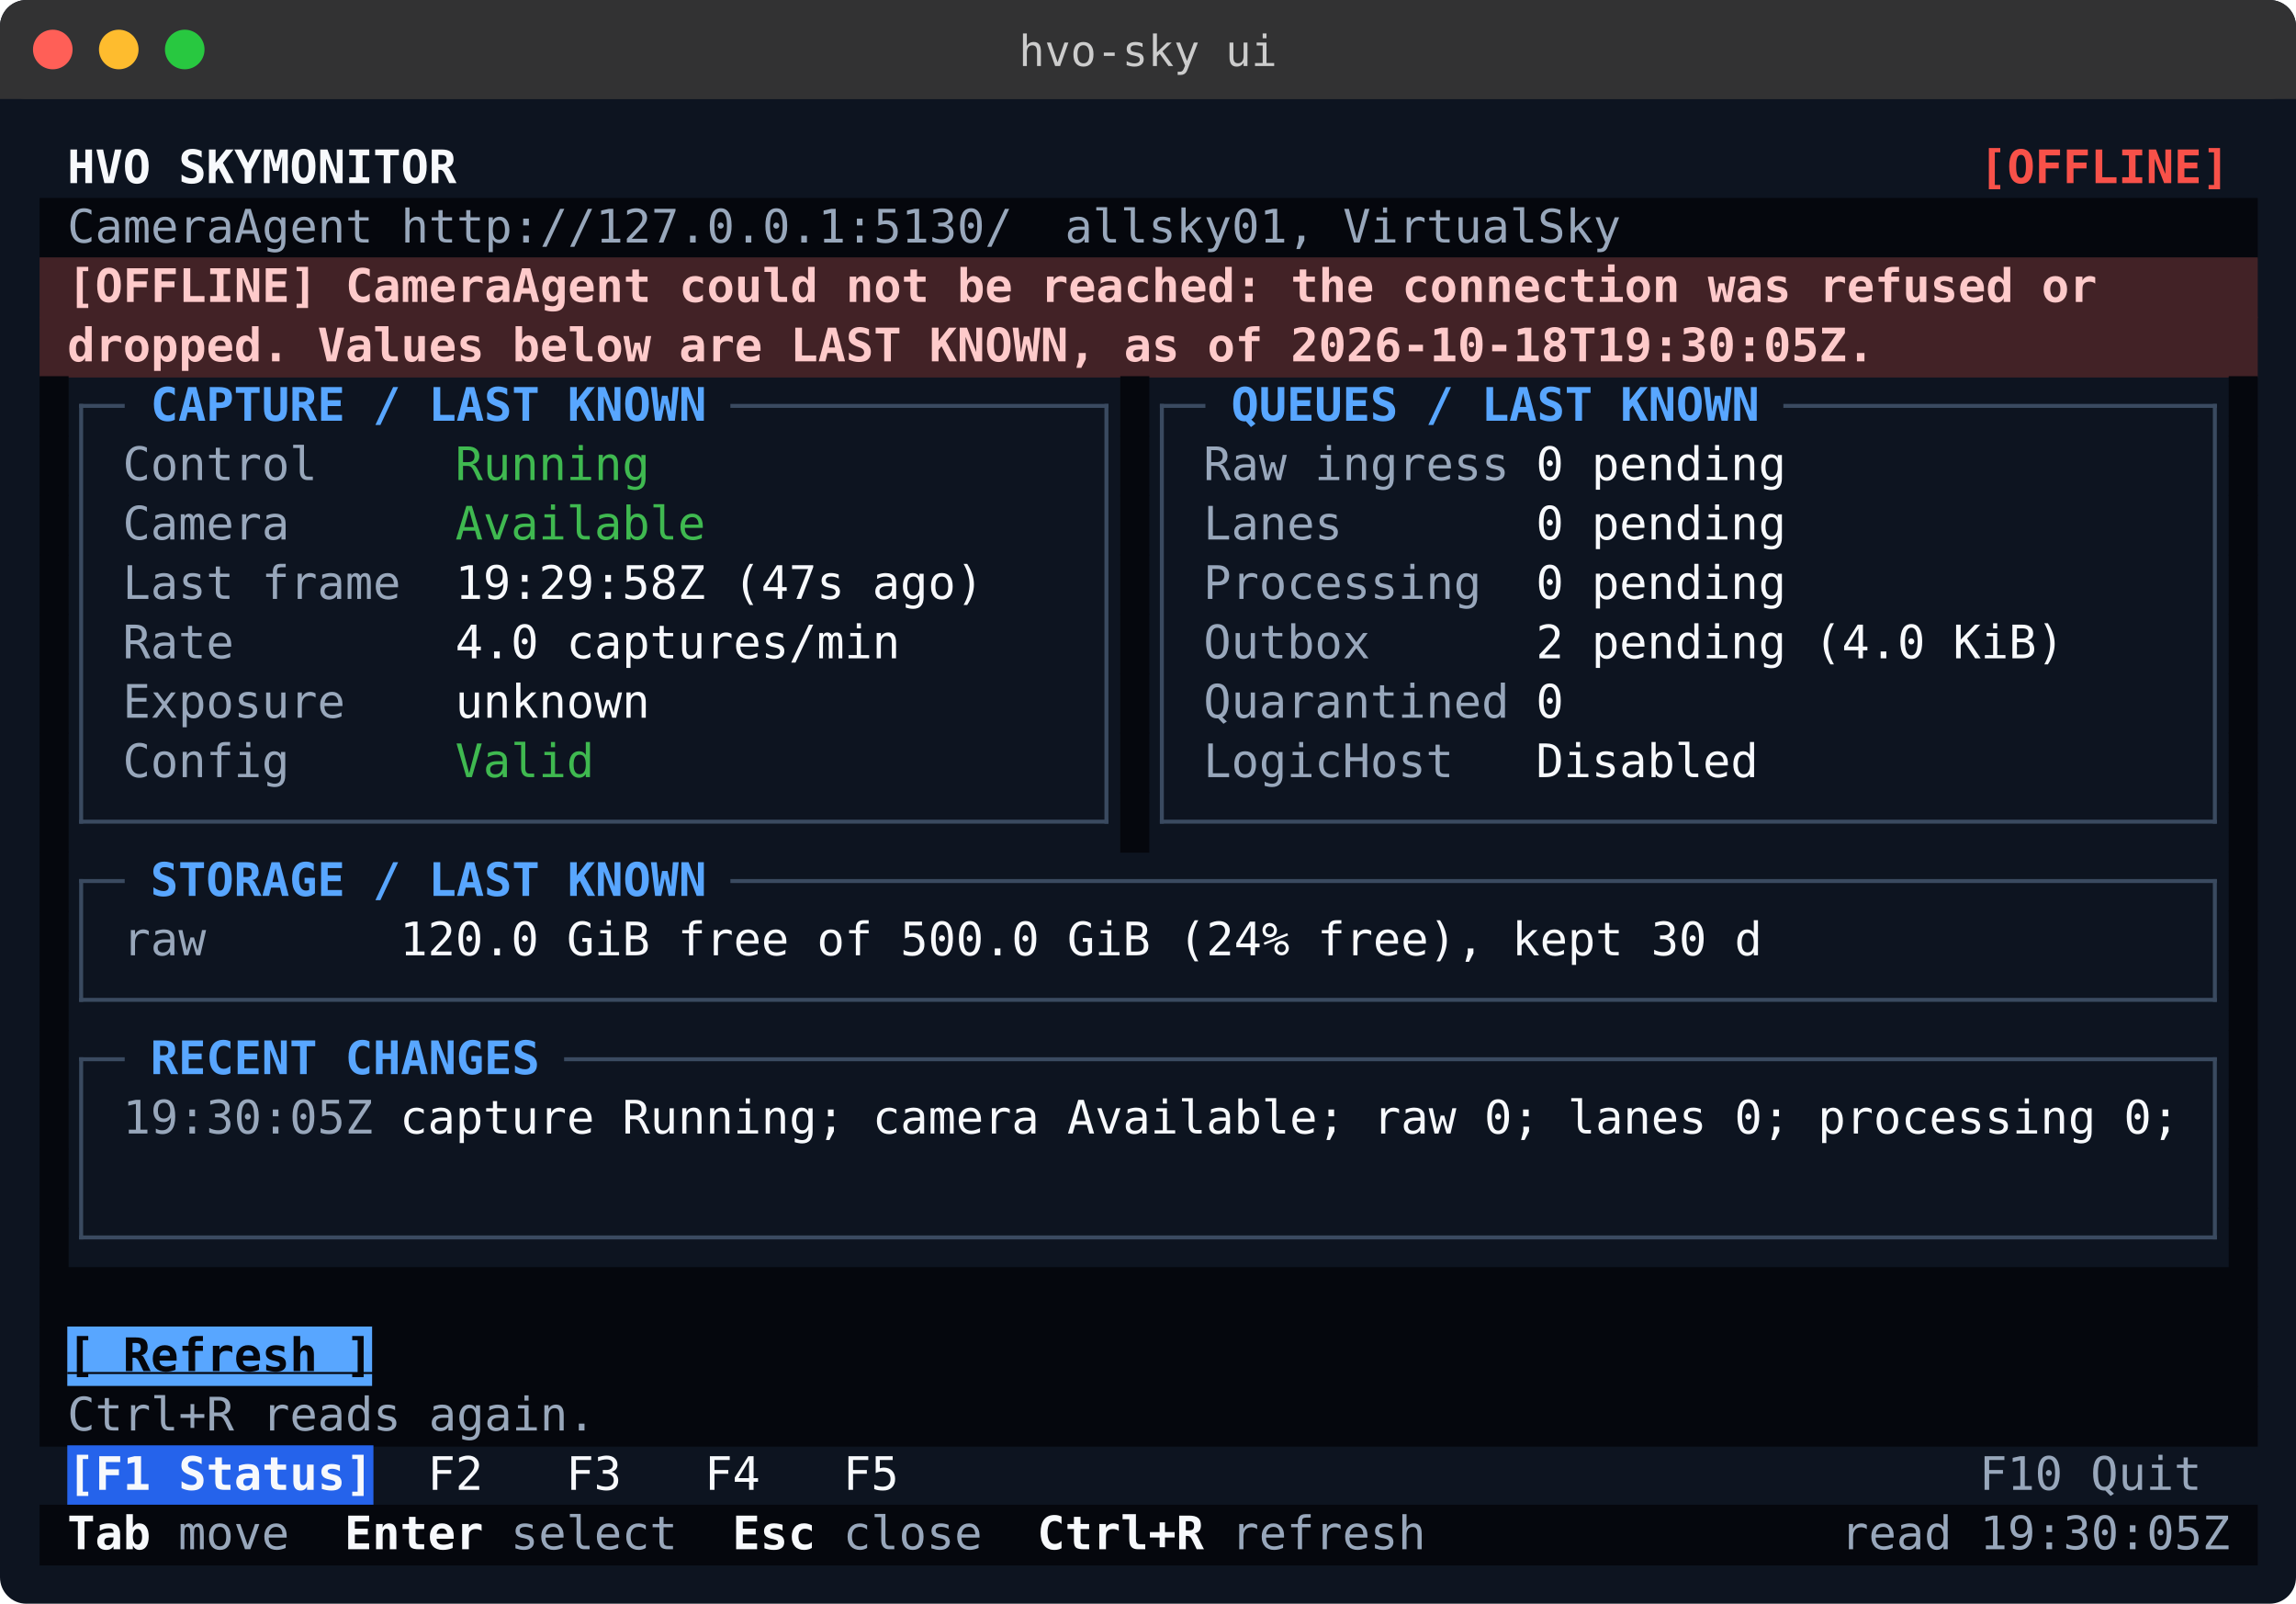
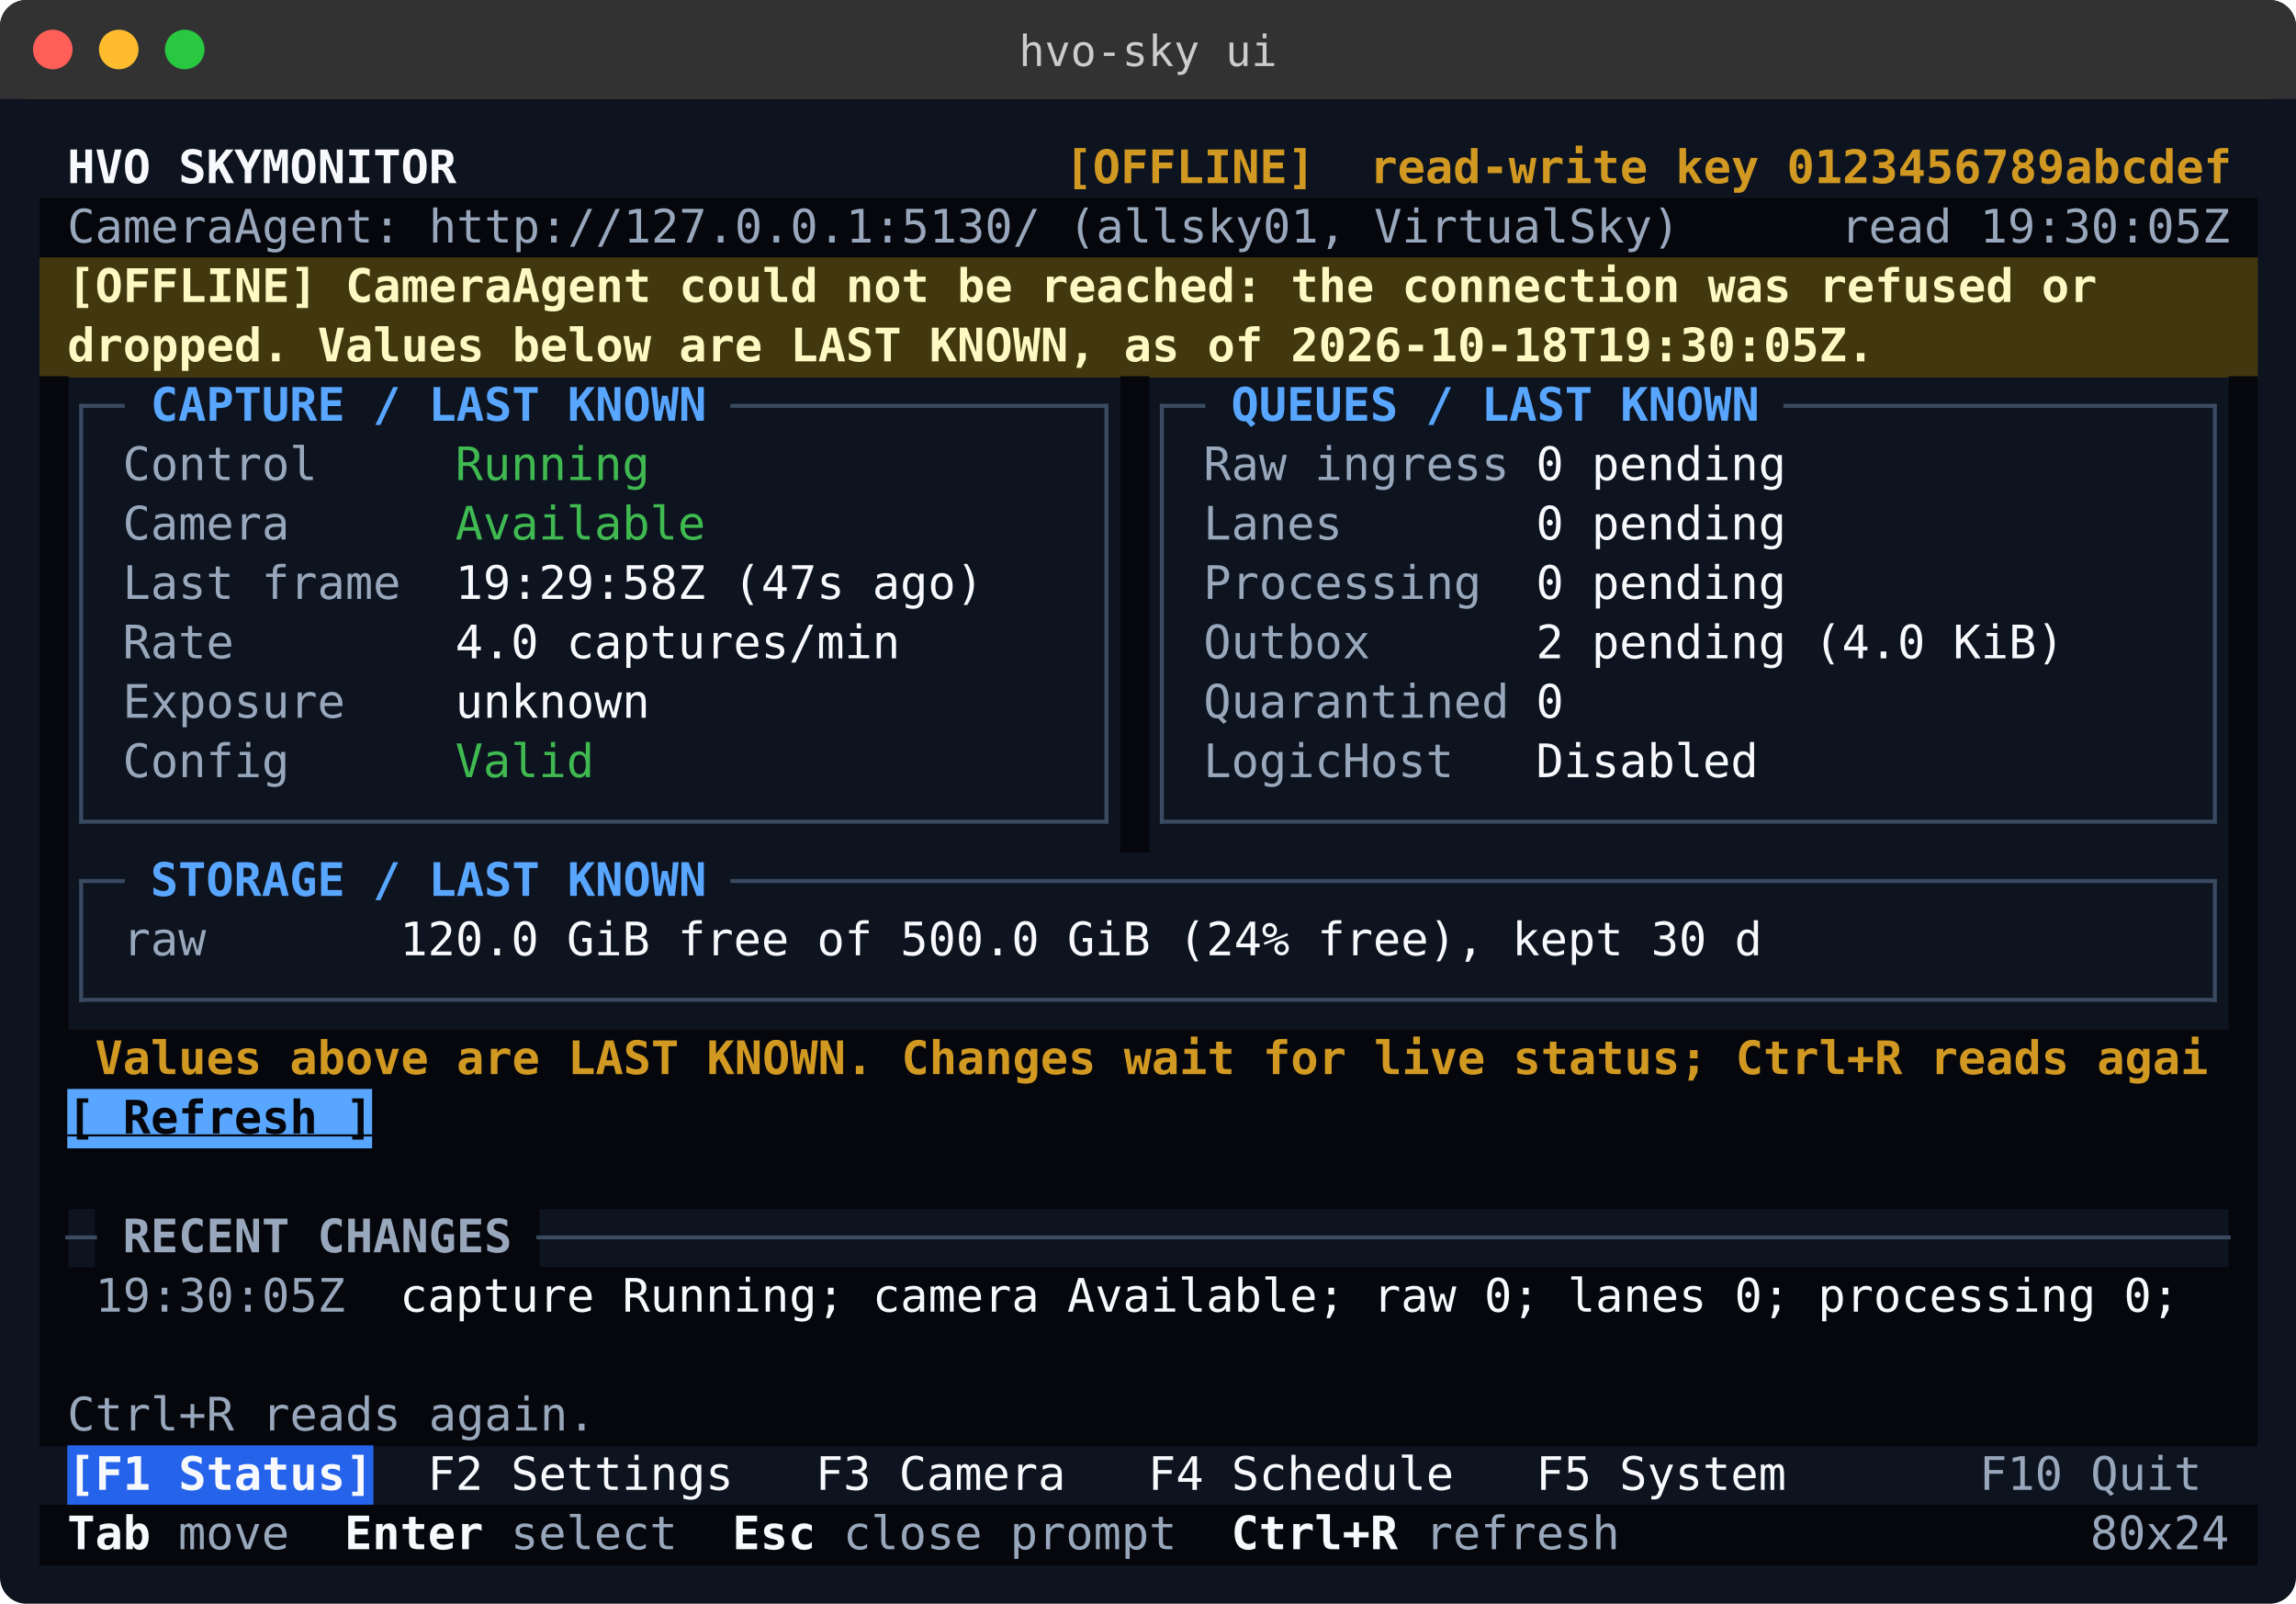
<svg xmlns="http://www.w3.org/2000/svg" width="696" height="486" viewBox="0 0 696.00 486.00" role="img" aria-label="hvo-sky ui">
  <g font-family="ui-monospace, SFMono-Regular, 'Cascadia Mono', 'DejaVu Sans Mono', Menlo, Consolas, 'Liberation Mono', monospace" font-size="14" xml:space="preserve" style="white-space: pre">
    <rect x="0" y="0" width="696.00" height="486.00" rx="8" fill="#0d1420" />
    <rect x="0" y="0" width="696.00" height="30" rx="8" fill="#323233" />
    <rect x="0" y="22" width="696.00" height="8" fill="#323233" />
    <circle cx="16" cy="15.0" r="6" fill="#ff5f57" />
    <circle cx="36" cy="15.0" r="6" fill="#febc2e" />
    <circle cx="56" cy="15.0" r="6" fill="#28c840" />
    <text x="348.00" y="20.0" fill="#cccccc" text-anchor="middle" font-size="13">hvo-sky ui</text>
    <rect x="12.00" y="60" width="672.40" height="18.4" fill="#05070d" />
-     <rect x="12.00" y="78" width="672.40" height="18.4" fill="#422226" />
-     <rect x="12.00" y="96" width="672.40" height="18.4" fill="#422226" />
+     <rect x="12.00" y="78" width="672.40" height="18.4" fill="#42380f" />
+     <rect x="12.00" y="96" width="672.40" height="18.4" fill="#42380f" />
    <rect x="12.00" y="114" width="8.80" height="18.4" fill="#05070d" />
    <rect x="339.60" y="114" width="8.80" height="18.4" fill="#05070d" />
    <rect x="675.60" y="114" width="8.80" height="18.4" fill="#05070d" />
    <rect x="12.00" y="132" width="8.80" height="18.4" fill="#05070d" />
    <rect x="339.60" y="132" width="8.80" height="18.4" fill="#05070d" />
    <rect x="675.60" y="132" width="8.80" height="18.4" fill="#05070d" />
    <rect x="12.00" y="150" width="8.80" height="18.4" fill="#05070d" />
    <rect x="339.60" y="150" width="8.80" height="18.4" fill="#05070d" />
    <rect x="675.60" y="150" width="8.80" height="18.4" fill="#05070d" />
    <rect x="12.00" y="168" width="8.80" height="18.4" fill="#05070d" />
    <rect x="339.60" y="168" width="8.80" height="18.4" fill="#05070d" />
    <rect x="675.60" y="168" width="8.80" height="18.4" fill="#05070d" />
    <rect x="12.00" y="186" width="8.80" height="18.4" fill="#05070d" />
    <rect x="339.60" y="186" width="8.80" height="18.4" fill="#05070d" />
    <rect x="675.60" y="186" width="8.80" height="18.4" fill="#05070d" />
    <rect x="12.00" y="204" width="8.80" height="18.4" fill="#05070d" />
    <rect x="339.60" y="204" width="8.80" height="18.4" fill="#05070d" />
    <rect x="675.60" y="204" width="8.80" height="18.4" fill="#05070d" />
    <rect x="12.00" y="222" width="8.80" height="18.4" fill="#05070d" />
    <rect x="339.60" y="222" width="8.80" height="18.4" fill="#05070d" />
    <rect x="675.60" y="222" width="8.80" height="18.4" fill="#05070d" />
    <rect x="12.00" y="240" width="8.80" height="18.4" fill="#05070d" />
    <rect x="339.60" y="240" width="8.80" height="18.4" fill="#05070d" />
    <rect x="675.60" y="240" width="8.80" height="18.4" fill="#05070d" />
    <rect x="12.00" y="258" width="8.80" height="18.4" fill="#05070d" />
    <rect x="675.60" y="258" width="8.80" height="18.4" fill="#05070d" />
    <rect x="12.00" y="276" width="8.80" height="18.4" fill="#05070d" />
    <rect x="675.60" y="276" width="8.80" height="18.4" fill="#05070d" />
    <rect x="12.00" y="294" width="8.80" height="18.4" fill="#05070d" />
    <rect x="675.60" y="294" width="8.80" height="18.4" fill="#05070d" />
-     <rect x="12.00" y="312" width="8.80" height="18.4" fill="#05070d" />
-     <rect x="675.60" y="312" width="8.80" height="18.4" fill="#05070d" />
+     <rect x="12.00" y="312" width="672.40" height="18.4" fill="#05070d" />
    <rect x="12.00" y="330" width="8.80" height="18.4" fill="#05070d" />
-     <rect x="675.60" y="330" width="8.80" height="18.4" fill="#05070d" />
-     <rect x="12.00" y="348" width="8.80" height="18.4" fill="#05070d" />
-     <rect x="675.60" y="348" width="8.80" height="18.4" fill="#05070d" />
+     <rect x="20.40" y="330" width="92.80" height="18.4" fill="#58a6ff" />
+     <rect x="112.80" y="330" width="571.60" height="18.4" fill="#05070d" />
+     <rect x="12.00" y="348" width="672.40" height="18.4" fill="#05070d" />
    <rect x="12.00" y="366" width="8.80" height="18.4" fill="#05070d" />
+     <rect x="28.80" y="366" width="134.80" height="18.4" fill="#05070d" />
    <rect x="675.60" y="366" width="8.80" height="18.4" fill="#05070d" />
    <rect x="12.00" y="384" width="672.40" height="18.4" fill="#05070d" />
-     <rect x="12.00" y="402" width="8.80" height="18.4" fill="#05070d" />
-     <rect x="20.40" y="402" width="92.80" height="18.4" fill="#58a6ff" />
-     <rect x="112.80" y="402" width="571.60" height="18.4" fill="#05070d" />
+     <rect x="12.00" y="402" width="672.40" height="18.4" fill="#05070d" />
    <rect x="12.00" y="420" width="672.40" height="18.4" fill="#05070d" />
    <rect x="20.40" y="438" width="92.80" height="18.4" fill="#2563eb" />
    <rect x="12.00" y="456" width="672.40" height="18.4" fill="#05070d" />
    <line x1="24.60" y1="122.40" x2="24.60" y2="249.60" stroke="#3a4a60" stroke-width="1.2" />
    <line x1="24.60" y1="266.40" x2="24.60" y2="303.60" stroke="#3a4a60" stroke-width="1.2" />
-     <line x1="24.60" y1="320.40" x2="24.60" y2="375.60" stroke="#3a4a60" stroke-width="1.2" />
    <line x1="24.00" y1="123.00" x2="37.80" y2="123.00" stroke="#3a4a60" stroke-width="1.2" />
    <line x1="221.40" y1="123.00" x2="336.00" y2="123.00" stroke="#3a4a60" stroke-width="1.2" />
    <line x1="351.60" y1="123.00" x2="365.40" y2="123.00" stroke="#3a4a60" stroke-width="1.2" />
    <line x1="540.60" y1="123.00" x2="672.00" y2="123.00" stroke="#3a4a60" stroke-width="1.2" />
    <line x1="335.40" y1="122.40" x2="335.40" y2="249.60" stroke="#3a4a60" stroke-width="1.2" />
    <line x1="352.20" y1="122.40" x2="352.20" y2="249.60" stroke="#3a4a60" stroke-width="1.2" />
    <line x1="671.40" y1="122.40" x2="671.40" y2="249.60" stroke="#3a4a60" stroke-width="1.2" />
    <line x1="671.40" y1="266.40" x2="671.40" y2="303.60" stroke="#3a4a60" stroke-width="1.2" />
-     <line x1="671.40" y1="320.40" x2="671.40" y2="375.60" stroke="#3a4a60" stroke-width="1.2" />
    <line x1="24.00" y1="249.00" x2="336.00" y2="249.00" stroke="#3a4a60" stroke-width="1.2" />
    <line x1="351.60" y1="249.00" x2="672.00" y2="249.00" stroke="#3a4a60" stroke-width="1.2" />
    <line x1="24.00" y1="267.00" x2="37.80" y2="267.00" stroke="#3a4a60" stroke-width="1.2" />
    <line x1="221.40" y1="267.00" x2="672.00" y2="267.00" stroke="#3a4a60" stroke-width="1.2" />
    <line x1="24.00" y1="303.00" x2="672.00" y2="303.00" stroke="#3a4a60" stroke-width="1.2" />
-     <line x1="24.00" y1="321.00" x2="37.80" y2="321.00" stroke="#3a4a60" stroke-width="1.2" />
-     <line x1="171.00" y1="321.00" x2="672.00" y2="321.00" stroke="#3a4a60" stroke-width="1.2" />
-     <line x1="24.00" y1="375.00" x2="672.00" y2="375.00" stroke="#3a4a60" stroke-width="1.2" />
+     <line x1="19.80" y1="375.00" x2="29.40" y2="375.00" stroke="#3a4a60" stroke-width="1.2" />
+     <line x1="162.60" y1="375.00" x2="676.20" y2="375.00" stroke="#3a4a60" stroke-width="1.2" />
    <text x="20.40" y="55.50" fill="#f7f9fc" textLength="117.60" lengthAdjust="spacingAndGlyphs" font-weight="bold">HVO SKYMONITOR</text>
-     <text x="600.00" y="55.50" fill="#f85149" textLength="75.60" lengthAdjust="spacingAndGlyphs" font-weight="bold">[OFFLINE]</text>
-     <text x="20.40" y="73.50" fill="#98a7bb" textLength="285.60" lengthAdjust="spacingAndGlyphs">CameraAgent http://127.0.0.1:5130/</text>
-     <text x="322.80" y="73.50" fill="#98a7bb" textLength="168.00" lengthAdjust="spacingAndGlyphs">allsky01, VirtualSky</text>
-     <text x="20.40" y="91.50" fill="#fecaca" textLength="613.20" lengthAdjust="spacingAndGlyphs" font-weight="bold">[OFFLINE] CameraAgent could not be reached: the connection was refused or</text>
-     <text x="20.40" y="109.50" fill="#fecaca" textLength="546.00" lengthAdjust="spacingAndGlyphs" font-weight="bold">dropped. Values below are LAST KNOWN, as of 2026-10-18T19:30:05Z.</text>
+     <text x="322.80" y="55.50" fill="#d29922" textLength="75.60" lengthAdjust="spacingAndGlyphs" font-weight="bold">[OFFLINE]</text>
+     <text x="415.20" y="55.50" fill="#d29922" textLength="260.40" lengthAdjust="spacingAndGlyphs" font-weight="bold">read-write key 0123456789abcdef</text>
+     <text x="20.40" y="73.50" fill="#98a7bb" textLength="487.20" lengthAdjust="spacingAndGlyphs">CameraAgent: http://127.0.0.1:5130/ (allsky01, VirtualSky)</text>
+     <text x="558.00" y="73.50" fill="#98a7bb" textLength="117.60" lengthAdjust="spacingAndGlyphs">read 19:30:05Z</text>
+     <text x="20.40" y="91.50" fill="#fef9c3" textLength="613.20" lengthAdjust="spacingAndGlyphs" font-weight="bold">[OFFLINE] CameraAgent could not be reached: the connection was refused or</text>
+     <text x="20.40" y="109.50" fill="#fef9c3" textLength="546.00" lengthAdjust="spacingAndGlyphs" font-weight="bold">dropped. Values below are LAST KNOWN, as of 2026-10-18T19:30:05Z.</text>
    <text x="45.60" y="127.50" fill="#58a6ff" textLength="168.00" lengthAdjust="spacingAndGlyphs" font-weight="bold">CAPTURE / LAST KNOWN</text>
    <text x="373.20" y="127.50" fill="#58a6ff" textLength="159.60" lengthAdjust="spacingAndGlyphs" font-weight="bold">QUEUES / LAST KNOWN</text>
    <text x="37.20" y="145.50" fill="#98a7bb" textLength="58.80" lengthAdjust="spacingAndGlyphs">Control</text>
    <text x="138.00" y="145.50" fill="#3fb950" textLength="58.80" lengthAdjust="spacingAndGlyphs">Running</text>
    <text x="364.80" y="145.50" fill="#98a7bb" textLength="92.40" lengthAdjust="spacingAndGlyphs">Raw ingress</text>
    <text x="465.60" y="145.50" fill="#f7f9fc" textLength="75.60" lengthAdjust="spacingAndGlyphs">0 pending</text>
    <text x="37.20" y="163.50" fill="#98a7bb" textLength="50.40" lengthAdjust="spacingAndGlyphs">Camera</text>
    <text x="138.00" y="163.50" fill="#3fb950" textLength="75.60" lengthAdjust="spacingAndGlyphs">Available</text>
    <text x="364.80" y="163.50" fill="#98a7bb" textLength="42.00" lengthAdjust="spacingAndGlyphs">Lanes</text>
    <text x="465.60" y="163.50" fill="#f7f9fc" textLength="75.60" lengthAdjust="spacingAndGlyphs">0 pending</text>
    <text x="37.20" y="181.50" fill="#98a7bb" textLength="84.00" lengthAdjust="spacingAndGlyphs">Last frame</text>
    <text x="138.00" y="181.50" fill="#f7f9fc" textLength="159.60" lengthAdjust="spacingAndGlyphs">19:29:58Z (47s ago)</text>
    <text x="364.80" y="181.50" fill="#98a7bb" textLength="84.00" lengthAdjust="spacingAndGlyphs">Processing</text>
    <text x="465.60" y="181.50" fill="#f7f9fc" textLength="75.60" lengthAdjust="spacingAndGlyphs">0 pending</text>
    <text x="37.20" y="199.50" fill="#98a7bb" textLength="33.60" lengthAdjust="spacingAndGlyphs">Rate</text>
    <text x="138.00" y="199.50" fill="#f7f9fc" textLength="134.40" lengthAdjust="spacingAndGlyphs">4.0 captures/min</text>
    <text x="364.80" y="199.50" fill="#98a7bb" textLength="50.40" lengthAdjust="spacingAndGlyphs">Outbox</text>
    <text x="465.60" y="199.50" fill="#f7f9fc" textLength="159.60" lengthAdjust="spacingAndGlyphs">2 pending (4.0 KiB)</text>
    <text x="37.20" y="217.50" fill="#98a7bb" textLength="67.20" lengthAdjust="spacingAndGlyphs">Exposure</text>
    <text x="138.00" y="217.50" fill="#f7f9fc" textLength="58.80" lengthAdjust="spacingAndGlyphs">unknown</text>
    <text x="364.80" y="217.50" fill="#98a7bb" textLength="92.40" lengthAdjust="spacingAndGlyphs">Quarantined</text>
    <text x="465.60" y="217.50" fill="#f7f9fc">0</text>
    <text x="37.20" y="235.50" fill="#98a7bb" textLength="50.40" lengthAdjust="spacingAndGlyphs">Config</text>
    <text x="138.00" y="235.50" fill="#3fb950" textLength="42.00" lengthAdjust="spacingAndGlyphs">Valid</text>
    <text x="364.80" y="235.50" fill="#98a7bb" textLength="75.60" lengthAdjust="spacingAndGlyphs">LogicHost</text>
    <text x="465.60" y="235.50" fill="#f7f9fc" textLength="67.20" lengthAdjust="spacingAndGlyphs">Disabled</text>
    <text x="45.60" y="271.50" fill="#58a6ff" textLength="168.00" lengthAdjust="spacingAndGlyphs" font-weight="bold">STORAGE / LAST KNOWN</text>
    <text x="37.20" y="289.50" fill="#98a7bb" textLength="25.20" lengthAdjust="spacingAndGlyphs">raw</text>
    <text x="121.20" y="289.50" fill="#f7f9fc" textLength="411.60" lengthAdjust="spacingAndGlyphs">120.0 GiB free of 500.0 GiB (24% free), kept 30 d</text>
-     <text x="45.60" y="325.50" fill="#58a6ff" textLength="117.60" lengthAdjust="spacingAndGlyphs" font-weight="bold">RECENT CHANGES</text>
-     <text x="37.20" y="343.50" fill="#98a7bb" textLength="75.60" lengthAdjust="spacingAndGlyphs">19:30:05Z</text>
-     <text x="121.20" y="343.50" fill="#f7f9fc" textLength="537.60" lengthAdjust="spacingAndGlyphs">capture Running; camera Available; raw 0; lanes 0; processing 0;</text>
-     <text x="20.40" y="415.50" fill="#05070d" textLength="92.40" lengthAdjust="spacingAndGlyphs" font-weight="bold" text-decoration="underline">[ Refresh ]</text>
+     <text x="28.80" y="325.50" fill="#d29922" textLength="638.40" lengthAdjust="spacingAndGlyphs" font-weight="bold">Values above are LAST KNOWN. Changes wait for live status; Ctrl+R reads agai</text>
+     <text x="20.40" y="343.50" fill="#05070d" textLength="92.40" lengthAdjust="spacingAndGlyphs" font-weight="bold" text-decoration="underline">[ Refresh ]</text>
+     <text x="37.20" y="379.50" fill="#98a7bb" textLength="117.60" lengthAdjust="spacingAndGlyphs" font-weight="bold">RECENT CHANGES</text>
+     <text x="28.80" y="397.50" fill="#98a7bb" textLength="75.60" lengthAdjust="spacingAndGlyphs">19:30:05Z</text>
+     <text x="121.20" y="397.50" fill="#f7f9fc" textLength="537.60" lengthAdjust="spacingAndGlyphs">capture Running; camera Available; raw 0; lanes 0; processing 0;</text>
    <text x="20.40" y="433.50" fill="#98a7bb" textLength="159.60" lengthAdjust="spacingAndGlyphs">Ctrl+R reads again.</text>
    <text x="20.40" y="451.50" fill="#f7f9fc" textLength="92.40" lengthAdjust="spacingAndGlyphs" font-weight="bold">[F1 Status]</text>
-     <text x="129.60" y="451.50" fill="#f7f9fc" textLength="16.80" lengthAdjust="spacingAndGlyphs">F2</text>
-     <text x="171.60" y="451.50" fill="#f7f9fc" textLength="16.80" lengthAdjust="spacingAndGlyphs">F3</text>
-     <text x="213.60" y="451.50" fill="#f7f9fc" textLength="16.80" lengthAdjust="spacingAndGlyphs">F4</text>
-     <text x="255.60" y="451.50" fill="#f7f9fc" textLength="16.80" lengthAdjust="spacingAndGlyphs">F5</text>
+     <text x="129.60" y="451.50" fill="#f7f9fc" textLength="92.40" lengthAdjust="spacingAndGlyphs">F2 Settings</text>
+     <text x="247.20" y="451.50" fill="#f7f9fc" textLength="75.60" lengthAdjust="spacingAndGlyphs">F3 Camera</text>
+     <text x="348.00" y="451.50" fill="#f7f9fc" textLength="92.40" lengthAdjust="spacingAndGlyphs">F4 Schedule</text>
+     <text x="465.60" y="451.50" fill="#f7f9fc" textLength="75.60" lengthAdjust="spacingAndGlyphs">F5 System</text>
    <text x="600.00" y="451.50" fill="#98a7bb" textLength="67.20" lengthAdjust="spacingAndGlyphs">F10 Quit</text>
    <text x="20.40" y="469.50" fill="#f7f9fc" textLength="25.20" lengthAdjust="spacingAndGlyphs" font-weight="bold">Tab</text>
    <text x="54.00" y="469.50" fill="#98a7bb" textLength="33.60" lengthAdjust="spacingAndGlyphs">move</text>
    <text x="104.40" y="469.50" fill="#f7f9fc" textLength="42.00" lengthAdjust="spacingAndGlyphs" font-weight="bold">Enter</text>
    <text x="154.80" y="469.50" fill="#98a7bb" textLength="50.40" lengthAdjust="spacingAndGlyphs">select</text>
    <text x="222.00" y="469.50" fill="#f7f9fc" textLength="25.20" lengthAdjust="spacingAndGlyphs" font-weight="bold">Esc</text>
-     <text x="255.60" y="469.50" fill="#98a7bb" textLength="42.00" lengthAdjust="spacingAndGlyphs">close</text>
-     <text x="314.40" y="469.50" fill="#f7f9fc" textLength="50.40" lengthAdjust="spacingAndGlyphs" font-weight="bold">Ctrl+R</text>
-     <text x="373.20" y="469.50" fill="#98a7bb" textLength="58.80" lengthAdjust="spacingAndGlyphs">refresh</text>
-     <text x="558.00" y="469.50" fill="#98a7bb" textLength="117.60" lengthAdjust="spacingAndGlyphs">read 19:30:05Z</text>
+     <text x="255.60" y="469.50" fill="#98a7bb" textLength="100.80" lengthAdjust="spacingAndGlyphs">close prompt</text>
+     <text x="373.20" y="469.50" fill="#f7f9fc" textLength="50.40" lengthAdjust="spacingAndGlyphs" font-weight="bold">Ctrl+R</text>
+     <text x="432.00" y="469.50" fill="#98a7bb" textLength="58.80" lengthAdjust="spacingAndGlyphs">refresh</text>
+     <text x="633.60" y="469.50" fill="#98a7bb" textLength="42.00" lengthAdjust="spacingAndGlyphs">80x24</text>
  </g>
</svg>
